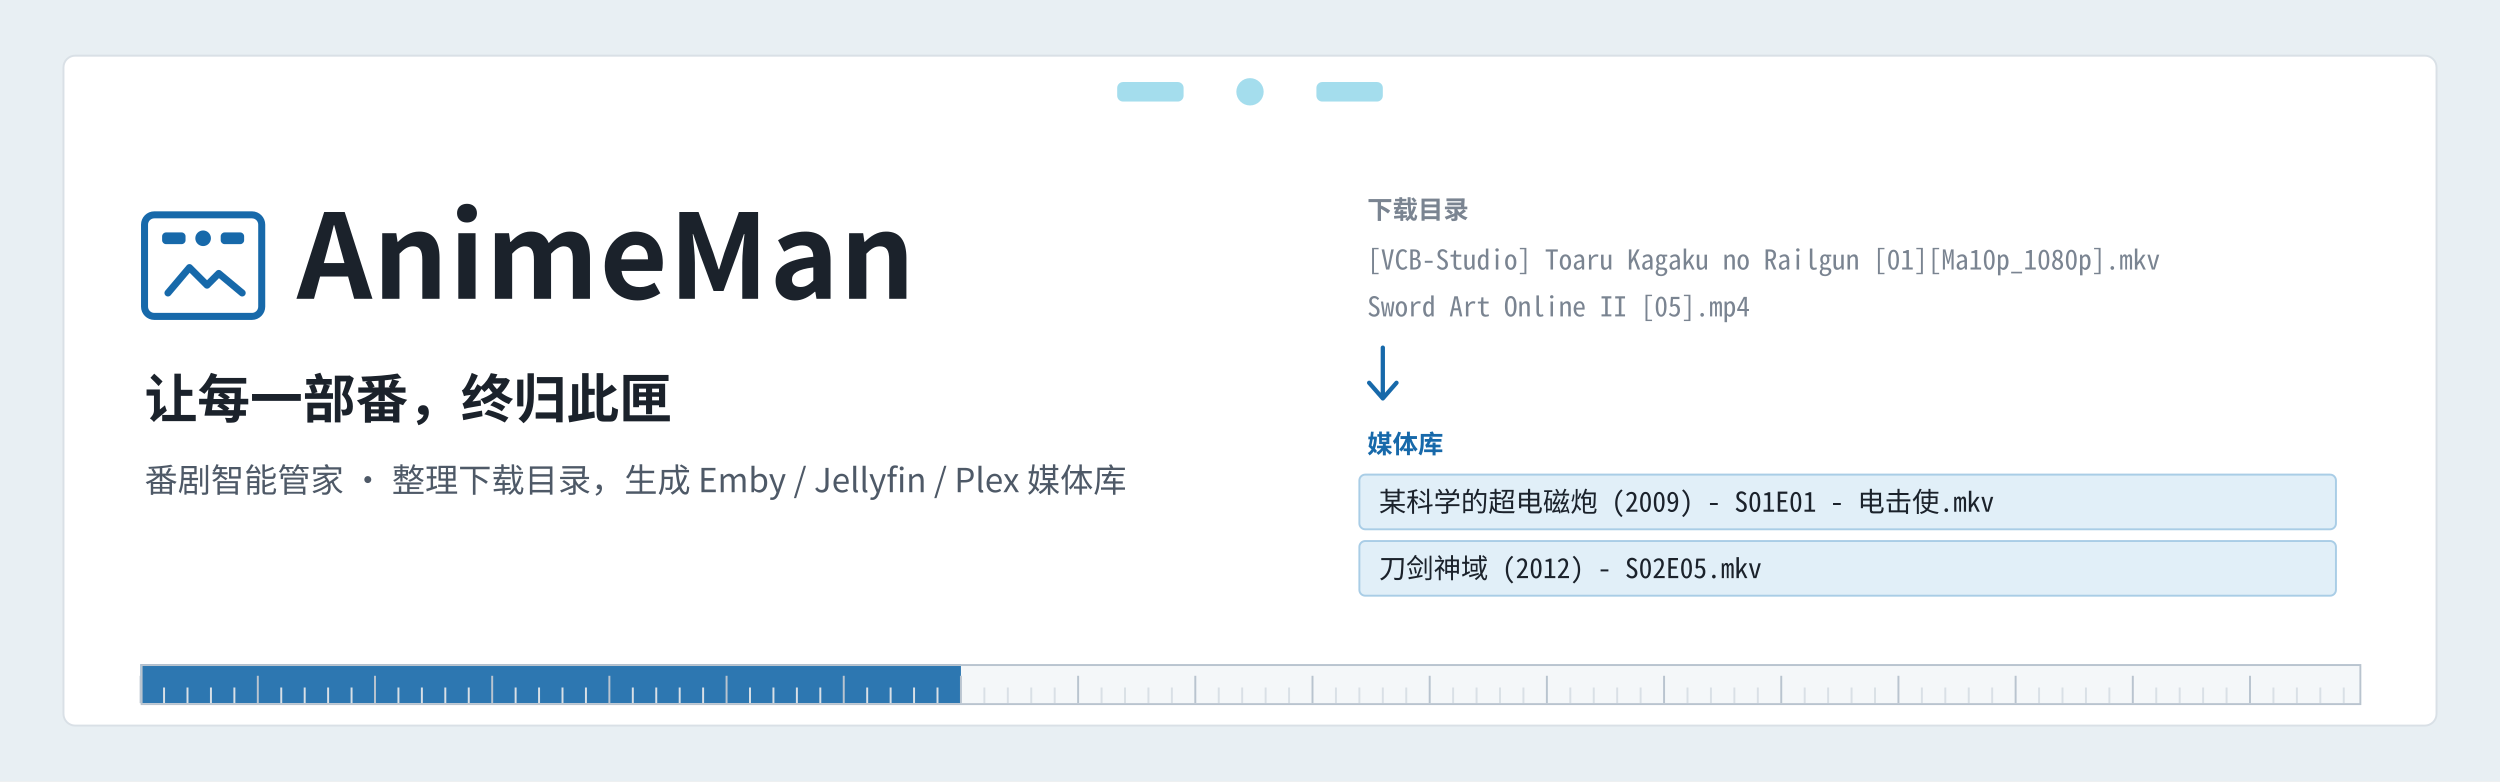
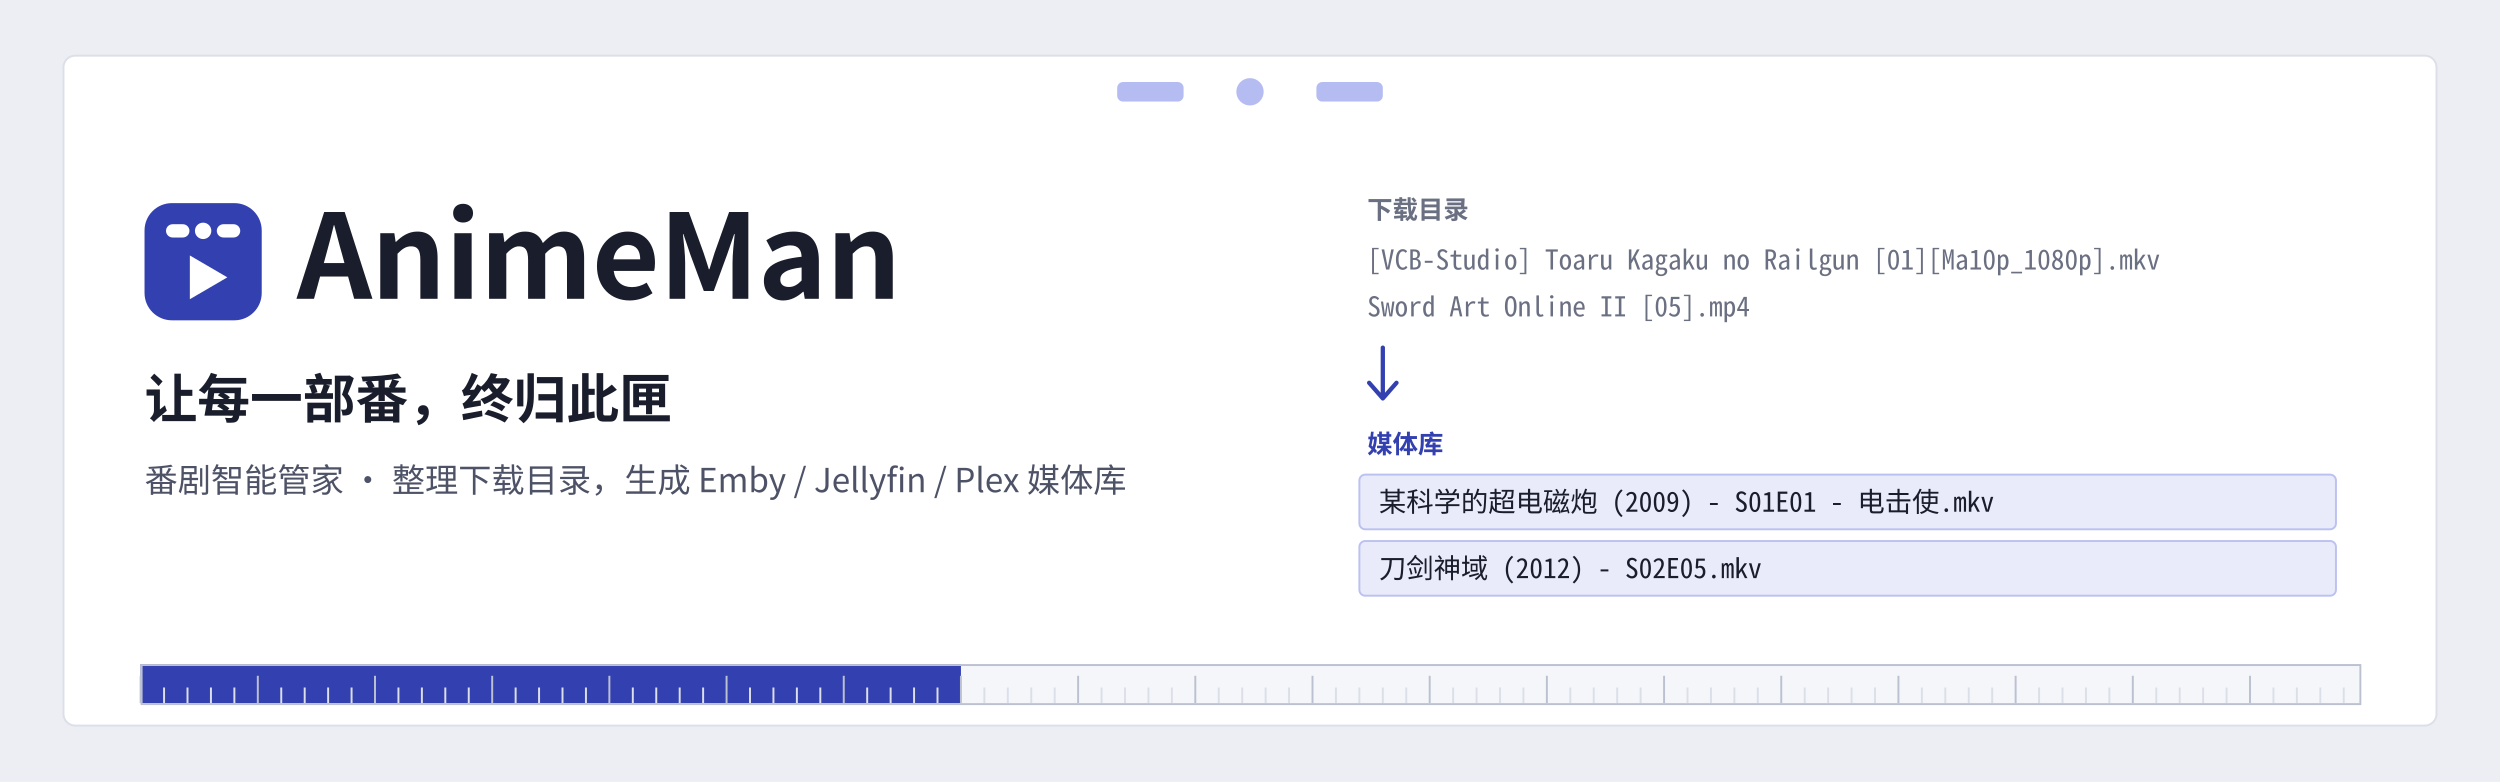
<svg xmlns="http://www.w3.org/2000/svg" viewBox="0 0 1280 400" width="1280" height="400" role="img" aria-label="AnimeMan · 番剧智能管家：让每一部番，终归此匣">
-   <rect width="1280" height="400" fill="#E8EFF3" />
-   <rect x="32.5" y="28.5" width="1215" height="343" rx="6" fill="#FFFFFF" stroke="#D9E0E6" />
-   <g fill="#A4DDED">
+   <rect width="1280" height="400" fill="#ECEEF4" />
+   <rect x="32.5" y="28.5" width="1215" height="343" rx="6" fill="#FFFFFF" stroke="#DCDFE8" />
+   <g fill="#B4BCF2">
    <rect x="572" y="42" width="34" height="10" rx="3" />
    <circle cx="640" cy="47" r="7" />
    <rect x="674" y="42" width="34" height="10" rx="3" />
  </g>
-   <g transform="translate(72 104)" fill="none" stroke="#1769AA" stroke-width="3.6" stroke-linecap="round" stroke-linejoin="round">
-     <rect x="2" y="6" width="60" height="52" rx="5" />
-     <path d="M14 46l11-13 9 9 6-6 12 10" />
-     <g fill="#1769AA" stroke="none">
-       <rect x="11" y="15" width="12" height="6" rx="2" />
-       <circle cx="32" cy="18" r="4" />
-       <rect x="41" y="15" width="12" height="6" rx="2" />
-     </g>
+   <g transform="translate(70 100) scale(2)">
+     <path fill="#3340B0" fill-rule="evenodd" d="M9 2h16a7 7 0 0 1 7 7v16a7 7 0 0 1-7 7H9a7 7 0 0 1-7-7V9a7 7 0 0 1 7-7zM9.2 7.4h2.6a1.7 1.7 0 0 1 0 3.4H9.2a1.7 1.7 0 0 1 0-3.4zM17 7a2.1 2.1 0 1 1 0 4.2A2.1 2.1 0 1 1 17 7zM22.2 7.4h2.6a1.7 1.7 0 0 1 0 3.4h-2.6a1.7 1.7 0 0 1 0-3.4zM13.6 15.4v11.2l9.6-5.6z" />
  </g>
-   <text x="152" y="153" font-family="-apple-system, BlinkMacSystemFont, 'PingFang SC', 'HarmonyOS Sans SC', 'Segoe UI', 'Microsoft YaHei UI', 'Microsoft YaHei', 'Noto Sans CJK SC', 'Source Han Sans SC', sans-serif" font-size="60" font-weight="700" letter-spacing=".5" fill="#1B222B">AnimeMan</text>
-   <text x="74" y="214" font-family="-apple-system, BlinkMacSystemFont, 'PingFang SC', 'HarmonyOS Sans SC', 'Segoe UI', 'Microsoft YaHei UI', 'Microsoft YaHei', 'Noto Sans CJK SC', 'Source Han Sans SC', sans-serif" font-size="27" font-weight="600" fill="#1B222B">让每一部番，终归此匣</text>
-   <text x="74" y="252" font-family="-apple-system, BlinkMacSystemFont, 'PingFang SC', 'HarmonyOS Sans SC', 'Segoe UI', 'Microsoft YaHei UI', 'Microsoft YaHei', 'Noto Sans CJK SC', 'Source Han Sans SC', sans-serif" font-size="17" fill="#4E5967">番剧智能管家 · 整理下载目录，生成 Emby / Jellyfin / Plex 媒体库</text>
+   <text x="152" y="153" font-family="-apple-system, BlinkMacSystemFont, 'PingFang SC', 'HarmonyOS Sans SC', 'Segoe UI', 'Microsoft YaHei UI', 'Microsoft YaHei', 'Noto Sans CJK SC', 'Source Han Sans SC', sans-serif" font-size="60" font-weight="750" letter-spacing="-.5" fill="#1A1D2B">AnimeMan</text>
+   <text x="74" y="214" font-family="-apple-system, BlinkMacSystemFont, 'PingFang SC', 'HarmonyOS Sans SC', 'Segoe UI', 'Microsoft YaHei UI', 'Microsoft YaHei', 'Noto Sans CJK SC', 'Source Han Sans SC', sans-serif" font-size="27" font-weight="600" fill="#1A1D2B">让每一部番，终归此匣</text>
+   <text x="74" y="252" font-family="-apple-system, BlinkMacSystemFont, 'PingFang SC', 'HarmonyOS Sans SC', 'Segoe UI', 'Microsoft YaHei UI', 'Microsoft YaHei', 'Noto Sans CJK SC', 'Source Han Sans SC', sans-serif" font-size="17" fill="#4D5266">番剧智能管家 · 整理下载目录，生成 Emby / Jellyfin / Plex 媒体库</text>
  <g font-family="ui-monospace, 'SF Mono', 'Cascadia Mono', Menlo, Consolas, 'Noto Sans Mono CJK SC', monospace" font-size="14">
-     <text x="700" y="112" font-family="-apple-system, BlinkMacSystemFont, 'PingFang SC', 'HarmonyOS Sans SC', 'Segoe UI', 'Microsoft YaHei UI', 'Microsoft YaHei', 'Noto Sans CJK SC', 'Source Han Sans SC', sans-serif" font-size="13" font-weight="600" fill="#7A8491">下载目录</text>
-     <text x="700" y="138" fill="#7A8491">[VCB-Studio] Toaru Kagaku no Railgun [01][Ma10p_1080p].mkv</text>
-     <text x="700" y="162" fill="#7A8491">Sword Art Online II [05].mp4</text>
-     <path d="M708 178v26m-7-8l7 8 7-8" fill="none" stroke="#1769AA" stroke-width="2.2" stroke-linecap="round" stroke-linejoin="round" />
-     <text x="700" y="232" font-family="-apple-system, BlinkMacSystemFont, 'PingFang SC', 'HarmonyOS Sans SC', 'Segoe UI', 'Microsoft YaHei UI', 'Microsoft YaHei', 'Noto Sans CJK SC', 'Source Han Sans SC', sans-serif" font-size="13" font-weight="600" fill="#1769AA">媒体库</text>
-     <rect x="696" y="243" width="500" height="28" rx="3" fill="#E1EFF8" stroke="#A9CDE6" />
-     <text x="706" y="262" fill="#1B222B">某科学的超电磁炮 (2009) - S01E01 - 电击使.mkv</text>
-     <rect x="696" y="277" width="500" height="28" rx="3" fill="#E1EFF8" stroke="#A9CDE6" />
-     <text x="706" y="296" fill="#1B222B">刀剑神域 (2012) - S02E05.mkv</text>
+     <text x="700" y="112" font-family="-apple-system, BlinkMacSystemFont, 'PingFang SC', 'HarmonyOS Sans SC', 'Segoe UI', 'Microsoft YaHei UI', 'Microsoft YaHei', 'Noto Sans CJK SC', 'Source Han Sans SC', sans-serif" font-size="13" font-weight="600" fill="#6A6F82">下载目录</text>
+     <text x="700" y="138" fill="#6A6F82">[VCB-Studio] Toaru Kagaku no Railgun [01][Ma10p_1080p].mkv</text>
+     <text x="700" y="162" fill="#6A6F82">Sword Art Online II [05].mp4</text>
+     <path d="M708 178v26m-7-8l7 8 7-8" fill="none" stroke="#3340B0" stroke-width="2.2" stroke-linecap="round" stroke-linejoin="round" />
+     <text x="700" y="232" font-family="-apple-system, BlinkMacSystemFont, 'PingFang SC', 'HarmonyOS Sans SC', 'Segoe UI', 'Microsoft YaHei UI', 'Microsoft YaHei', 'Noto Sans CJK SC', 'Source Han Sans SC', sans-serif" font-size="13" font-weight="600" fill="#3340B0">媒体库</text>
+     <rect x="696" y="243" width="500" height="28" rx="3" fill="#E9EBFA" stroke="#BBC1F0" />
+     <text x="706" y="262" fill="#1A1D2B">某科学的超电磁炮 (2009) - S01E01 - 电击使.mkv</text>
+     <rect x="696" y="277" width="500" height="28" rx="3" fill="#E9EBFA" stroke="#BBC1F0" />
+     <text x="706" y="296" fill="#1A1D2B">刀剑神域 (2012) - S02E05.mkv</text>
  </g>
-   <rect x="72" y="340" width="1136" height="20" fill="#F4F7F9" />
-   <rect x="72" y="340" width="420" height="20" fill="#1769AA" opacity=".9" />
-   <line x1="72" y1="346" x2="72" y2="360" stroke="#B9C4CF" stroke-width="1" />
-   <line x1="84" y1="352" x2="84" y2="360" stroke="#D9E0E6" stroke-width="1" />
-   <line x1="96" y1="352" x2="96" y2="360" stroke="#D9E0E6" stroke-width="1" />
-   <line x1="108" y1="352" x2="108" y2="360" stroke="#D9E0E6" stroke-width="1" />
-   <line x1="120" y1="352" x2="120" y2="360" stroke="#D9E0E6" stroke-width="1" />
-   <line x1="132" y1="346" x2="132" y2="360" stroke="#B9C4CF" stroke-width="1" />
-   <line x1="144" y1="352" x2="144" y2="360" stroke="#D9E0E6" stroke-width="1" />
-   <line x1="156" y1="352" x2="156" y2="360" stroke="#D9E0E6" stroke-width="1" />
-   <line x1="168" y1="352" x2="168" y2="360" stroke="#D9E0E6" stroke-width="1" />
-   <line x1="180" y1="352" x2="180" y2="360" stroke="#D9E0E6" stroke-width="1" />
-   <line x1="192" y1="346" x2="192" y2="360" stroke="#B9C4CF" stroke-width="1" />
-   <line x1="204" y1="352" x2="204" y2="360" stroke="#D9E0E6" stroke-width="1" />
-   <line x1="216" y1="352" x2="216" y2="360" stroke="#D9E0E6" stroke-width="1" />
-   <line x1="228" y1="352" x2="228" y2="360" stroke="#D9E0E6" stroke-width="1" />
-   <line x1="240" y1="352" x2="240" y2="360" stroke="#D9E0E6" stroke-width="1" />
-   <line x1="252" y1="346" x2="252" y2="360" stroke="#B9C4CF" stroke-width="1" />
-   <line x1="264" y1="352" x2="264" y2="360" stroke="#D9E0E6" stroke-width="1" />
-   <line x1="276" y1="352" x2="276" y2="360" stroke="#D9E0E6" stroke-width="1" />
-   <line x1="288" y1="352" x2="288" y2="360" stroke="#D9E0E6" stroke-width="1" />
-   <line x1="300" y1="352" x2="300" y2="360" stroke="#D9E0E6" stroke-width="1" />
-   <line x1="312" y1="346" x2="312" y2="360" stroke="#B9C4CF" stroke-width="1" />
-   <line x1="324" y1="352" x2="324" y2="360" stroke="#D9E0E6" stroke-width="1" />
-   <line x1="336" y1="352" x2="336" y2="360" stroke="#D9E0E6" stroke-width="1" />
-   <line x1="348" y1="352" x2="348" y2="360" stroke="#D9E0E6" stroke-width="1" />
-   <line x1="360" y1="352" x2="360" y2="360" stroke="#D9E0E6" stroke-width="1" />
-   <line x1="372" y1="346" x2="372" y2="360" stroke="#B9C4CF" stroke-width="1" />
-   <line x1="384" y1="352" x2="384" y2="360" stroke="#D9E0E6" stroke-width="1" />
-   <line x1="396" y1="352" x2="396" y2="360" stroke="#D9E0E6" stroke-width="1" />
-   <line x1="408" y1="352" x2="408" y2="360" stroke="#D9E0E6" stroke-width="1" />
-   <line x1="420" y1="352" x2="420" y2="360" stroke="#D9E0E6" stroke-width="1" />
-   <line x1="432" y1="346" x2="432" y2="360" stroke="#B9C4CF" stroke-width="1" />
-   <line x1="444" y1="352" x2="444" y2="360" stroke="#D9E0E6" stroke-width="1" />
-   <line x1="456" y1="352" x2="456" y2="360" stroke="#D9E0E6" stroke-width="1" />
-   <line x1="468" y1="352" x2="468" y2="360" stroke="#D9E0E6" stroke-width="1" />
-   <line x1="480" y1="352" x2="480" y2="360" stroke="#D9E0E6" stroke-width="1" />
-   <line x1="492" y1="346" x2="492" y2="360" stroke="#B9C4CF" stroke-width="1" />
-   <line x1="504" y1="352" x2="504" y2="360" stroke="#D9E0E6" stroke-width="1" />
-   <line x1="516" y1="352" x2="516" y2="360" stroke="#D9E0E6" stroke-width="1" />
-   <line x1="528" y1="352" x2="528" y2="360" stroke="#D9E0E6" stroke-width="1" />
-   <line x1="540" y1="352" x2="540" y2="360" stroke="#D9E0E6" stroke-width="1" />
-   <line x1="552" y1="346" x2="552" y2="360" stroke="#B9C4CF" stroke-width="1" />
-   <line x1="564" y1="352" x2="564" y2="360" stroke="#D9E0E6" stroke-width="1" />
-   <line x1="576" y1="352" x2="576" y2="360" stroke="#D9E0E6" stroke-width="1" />
-   <line x1="588" y1="352" x2="588" y2="360" stroke="#D9E0E6" stroke-width="1" />
-   <line x1="600" y1="352" x2="600" y2="360" stroke="#D9E0E6" stroke-width="1" />
-   <line x1="612" y1="346" x2="612" y2="360" stroke="#B9C4CF" stroke-width="1" />
-   <line x1="624" y1="352" x2="624" y2="360" stroke="#D9E0E6" stroke-width="1" />
-   <line x1="636" y1="352" x2="636" y2="360" stroke="#D9E0E6" stroke-width="1" />
-   <line x1="648" y1="352" x2="648" y2="360" stroke="#D9E0E6" stroke-width="1" />
-   <line x1="660" y1="352" x2="660" y2="360" stroke="#D9E0E6" stroke-width="1" />
-   <line x1="672" y1="346" x2="672" y2="360" stroke="#B9C4CF" stroke-width="1" />
-   <line x1="684" y1="352" x2="684" y2="360" stroke="#D9E0E6" stroke-width="1" />
-   <line x1="696" y1="352" x2="696" y2="360" stroke="#D9E0E6" stroke-width="1" />
-   <line x1="708" y1="352" x2="708" y2="360" stroke="#D9E0E6" stroke-width="1" />
-   <line x1="720" y1="352" x2="720" y2="360" stroke="#D9E0E6" stroke-width="1" />
-   <line x1="732" y1="346" x2="732" y2="360" stroke="#B9C4CF" stroke-width="1" />
-   <line x1="744" y1="352" x2="744" y2="360" stroke="#D9E0E6" stroke-width="1" />
-   <line x1="756" y1="352" x2="756" y2="360" stroke="#D9E0E6" stroke-width="1" />
-   <line x1="768" y1="352" x2="768" y2="360" stroke="#D9E0E6" stroke-width="1" />
-   <line x1="780" y1="352" x2="780" y2="360" stroke="#D9E0E6" stroke-width="1" />
-   <line x1="792" y1="346" x2="792" y2="360" stroke="#B9C4CF" stroke-width="1" />
-   <line x1="804" y1="352" x2="804" y2="360" stroke="#D9E0E6" stroke-width="1" />
-   <line x1="816" y1="352" x2="816" y2="360" stroke="#D9E0E6" stroke-width="1" />
-   <line x1="828" y1="352" x2="828" y2="360" stroke="#D9E0E6" stroke-width="1" />
-   <line x1="840" y1="352" x2="840" y2="360" stroke="#D9E0E6" stroke-width="1" />
-   <line x1="852" y1="346" x2="852" y2="360" stroke="#B9C4CF" stroke-width="1" />
-   <line x1="864" y1="352" x2="864" y2="360" stroke="#D9E0E6" stroke-width="1" />
-   <line x1="876" y1="352" x2="876" y2="360" stroke="#D9E0E6" stroke-width="1" />
-   <line x1="888" y1="352" x2="888" y2="360" stroke="#D9E0E6" stroke-width="1" />
-   <line x1="900" y1="352" x2="900" y2="360" stroke="#D9E0E6" stroke-width="1" />
-   <line x1="912" y1="346" x2="912" y2="360" stroke="#B9C4CF" stroke-width="1" />
-   <line x1="924" y1="352" x2="924" y2="360" stroke="#D9E0E6" stroke-width="1" />
-   <line x1="936" y1="352" x2="936" y2="360" stroke="#D9E0E6" stroke-width="1" />
-   <line x1="948" y1="352" x2="948" y2="360" stroke="#D9E0E6" stroke-width="1" />
-   <line x1="960" y1="352" x2="960" y2="360" stroke="#D9E0E6" stroke-width="1" />
-   <line x1="972" y1="346" x2="972" y2="360" stroke="#B9C4CF" stroke-width="1" />
-   <line x1="984" y1="352" x2="984" y2="360" stroke="#D9E0E6" stroke-width="1" />
-   <line x1="996" y1="352" x2="996" y2="360" stroke="#D9E0E6" stroke-width="1" />
-   <line x1="1008" y1="352" x2="1008" y2="360" stroke="#D9E0E6" stroke-width="1" />
-   <line x1="1020" y1="352" x2="1020" y2="360" stroke="#D9E0E6" stroke-width="1" />
-   <line x1="1032" y1="346" x2="1032" y2="360" stroke="#B9C4CF" stroke-width="1" />
-   <line x1="1044" y1="352" x2="1044" y2="360" stroke="#D9E0E6" stroke-width="1" />
-   <line x1="1056" y1="352" x2="1056" y2="360" stroke="#D9E0E6" stroke-width="1" />
-   <line x1="1068" y1="352" x2="1068" y2="360" stroke="#D9E0E6" stroke-width="1" />
-   <line x1="1080" y1="352" x2="1080" y2="360" stroke="#D9E0E6" stroke-width="1" />
-   <line x1="1092" y1="346" x2="1092" y2="360" stroke="#B9C4CF" stroke-width="1" />
-   <line x1="1104" y1="352" x2="1104" y2="360" stroke="#D9E0E6" stroke-width="1" />
-   <line x1="1116" y1="352" x2="1116" y2="360" stroke="#D9E0E6" stroke-width="1" />
-   <line x1="1128" y1="352" x2="1128" y2="360" stroke="#D9E0E6" stroke-width="1" />
-   <line x1="1140" y1="352" x2="1140" y2="360" stroke="#D9E0E6" stroke-width="1" />
-   <line x1="1152" y1="346" x2="1152" y2="360" stroke="#B9C4CF" stroke-width="1" />
-   <line x1="1164" y1="352" x2="1164" y2="360" stroke="#D9E0E6" stroke-width="1" />
-   <line x1="1176" y1="352" x2="1176" y2="360" stroke="#D9E0E6" stroke-width="1" />
-   <line x1="1188" y1="352" x2="1188" y2="360" stroke="#D9E0E6" stroke-width="1" />
-   <line x1="1200" y1="352" x2="1200" y2="360" stroke="#D9E0E6" stroke-width="1" />
-   <rect x="72.5" y="340.5" width="1136" height="20" fill="none" stroke="#B9C4CF" />
+   <rect x="72" y="340" width="1136" height="20" fill="#F5F6FA" />
+   <rect x="72" y="340" width="420" height="20" fill="#3340B0" />
+   <line x1="72" y1="346" x2="72" y2="360" stroke="#BCC1D1" stroke-width="1" />
+   <line x1="84" y1="352" x2="84" y2="360" stroke="#DCDFE8" stroke-width="1" />
+   <line x1="96" y1="352" x2="96" y2="360" stroke="#DCDFE8" stroke-width="1" />
+   <line x1="108" y1="352" x2="108" y2="360" stroke="#DCDFE8" stroke-width="1" />
+   <line x1="120" y1="352" x2="120" y2="360" stroke="#DCDFE8" stroke-width="1" />
+   <line x1="132" y1="346" x2="132" y2="360" stroke="#BCC1D1" stroke-width="1" />
+   <line x1="144" y1="352" x2="144" y2="360" stroke="#DCDFE8" stroke-width="1" />
+   <line x1="156" y1="352" x2="156" y2="360" stroke="#DCDFE8" stroke-width="1" />
+   <line x1="168" y1="352" x2="168" y2="360" stroke="#DCDFE8" stroke-width="1" />
+   <line x1="180" y1="352" x2="180" y2="360" stroke="#DCDFE8" stroke-width="1" />
+   <line x1="192" y1="346" x2="192" y2="360" stroke="#BCC1D1" stroke-width="1" />
+   <line x1="204" y1="352" x2="204" y2="360" stroke="#DCDFE8" stroke-width="1" />
+   <line x1="216" y1="352" x2="216" y2="360" stroke="#DCDFE8" stroke-width="1" />
+   <line x1="228" y1="352" x2="228" y2="360" stroke="#DCDFE8" stroke-width="1" />
+   <line x1="240" y1="352" x2="240" y2="360" stroke="#DCDFE8" stroke-width="1" />
+   <line x1="252" y1="346" x2="252" y2="360" stroke="#BCC1D1" stroke-width="1" />
+   <line x1="264" y1="352" x2="264" y2="360" stroke="#DCDFE8" stroke-width="1" />
+   <line x1="276" y1="352" x2="276" y2="360" stroke="#DCDFE8" stroke-width="1" />
+   <line x1="288" y1="352" x2="288" y2="360" stroke="#DCDFE8" stroke-width="1" />
+   <line x1="300" y1="352" x2="300" y2="360" stroke="#DCDFE8" stroke-width="1" />
+   <line x1="312" y1="346" x2="312" y2="360" stroke="#BCC1D1" stroke-width="1" />
+   <line x1="324" y1="352" x2="324" y2="360" stroke="#DCDFE8" stroke-width="1" />
+   <line x1="336" y1="352" x2="336" y2="360" stroke="#DCDFE8" stroke-width="1" />
+   <line x1="348" y1="352" x2="348" y2="360" stroke="#DCDFE8" stroke-width="1" />
+   <line x1="360" y1="352" x2="360" y2="360" stroke="#DCDFE8" stroke-width="1" />
+   <line x1="372" y1="346" x2="372" y2="360" stroke="#BCC1D1" stroke-width="1" />
+   <line x1="384" y1="352" x2="384" y2="360" stroke="#DCDFE8" stroke-width="1" />
+   <line x1="396" y1="352" x2="396" y2="360" stroke="#DCDFE8" stroke-width="1" />
+   <line x1="408" y1="352" x2="408" y2="360" stroke="#DCDFE8" stroke-width="1" />
+   <line x1="420" y1="352" x2="420" y2="360" stroke="#DCDFE8" stroke-width="1" />
+   <line x1="432" y1="346" x2="432" y2="360" stroke="#BCC1D1" stroke-width="1" />
+   <line x1="444" y1="352" x2="444" y2="360" stroke="#DCDFE8" stroke-width="1" />
+   <line x1="456" y1="352" x2="456" y2="360" stroke="#DCDFE8" stroke-width="1" />
+   <line x1="468" y1="352" x2="468" y2="360" stroke="#DCDFE8" stroke-width="1" />
+   <line x1="480" y1="352" x2="480" y2="360" stroke="#DCDFE8" stroke-width="1" />
+   <line x1="492" y1="346" x2="492" y2="360" stroke="#BCC1D1" stroke-width="1" />
+   <line x1="504" y1="352" x2="504" y2="360" stroke="#DCDFE8" stroke-width="1" />
+   <line x1="516" y1="352" x2="516" y2="360" stroke="#DCDFE8" stroke-width="1" />
+   <line x1="528" y1="352" x2="528" y2="360" stroke="#DCDFE8" stroke-width="1" />
+   <line x1="540" y1="352" x2="540" y2="360" stroke="#DCDFE8" stroke-width="1" />
+   <line x1="552" y1="346" x2="552" y2="360" stroke="#BCC1D1" stroke-width="1" />
+   <line x1="564" y1="352" x2="564" y2="360" stroke="#DCDFE8" stroke-width="1" />
+   <line x1="576" y1="352" x2="576" y2="360" stroke="#DCDFE8" stroke-width="1" />
+   <line x1="588" y1="352" x2="588" y2="360" stroke="#DCDFE8" stroke-width="1" />
+   <line x1="600" y1="352" x2="600" y2="360" stroke="#DCDFE8" stroke-width="1" />
+   <line x1="612" y1="346" x2="612" y2="360" stroke="#BCC1D1" stroke-width="1" />
+   <line x1="624" y1="352" x2="624" y2="360" stroke="#DCDFE8" stroke-width="1" />
+   <line x1="636" y1="352" x2="636" y2="360" stroke="#DCDFE8" stroke-width="1" />
+   <line x1="648" y1="352" x2="648" y2="360" stroke="#DCDFE8" stroke-width="1" />
+   <line x1="660" y1="352" x2="660" y2="360" stroke="#DCDFE8" stroke-width="1" />
+   <line x1="672" y1="346" x2="672" y2="360" stroke="#BCC1D1" stroke-width="1" />
+   <line x1="684" y1="352" x2="684" y2="360" stroke="#DCDFE8" stroke-width="1" />
+   <line x1="696" y1="352" x2="696" y2="360" stroke="#DCDFE8" stroke-width="1" />
+   <line x1="708" y1="352" x2="708" y2="360" stroke="#DCDFE8" stroke-width="1" />
+   <line x1="720" y1="352" x2="720" y2="360" stroke="#DCDFE8" stroke-width="1" />
+   <line x1="732" y1="346" x2="732" y2="360" stroke="#BCC1D1" stroke-width="1" />
+   <line x1="744" y1="352" x2="744" y2="360" stroke="#DCDFE8" stroke-width="1" />
+   <line x1="756" y1="352" x2="756" y2="360" stroke="#DCDFE8" stroke-width="1" />
+   <line x1="768" y1="352" x2="768" y2="360" stroke="#DCDFE8" stroke-width="1" />
+   <line x1="780" y1="352" x2="780" y2="360" stroke="#DCDFE8" stroke-width="1" />
+   <line x1="792" y1="346" x2="792" y2="360" stroke="#BCC1D1" stroke-width="1" />
+   <line x1="804" y1="352" x2="804" y2="360" stroke="#DCDFE8" stroke-width="1" />
+   <line x1="816" y1="352" x2="816" y2="360" stroke="#DCDFE8" stroke-width="1" />
+   <line x1="828" y1="352" x2="828" y2="360" stroke="#DCDFE8" stroke-width="1" />
+   <line x1="840" y1="352" x2="840" y2="360" stroke="#DCDFE8" stroke-width="1" />
+   <line x1="852" y1="346" x2="852" y2="360" stroke="#BCC1D1" stroke-width="1" />
+   <line x1="864" y1="352" x2="864" y2="360" stroke="#DCDFE8" stroke-width="1" />
+   <line x1="876" y1="352" x2="876" y2="360" stroke="#DCDFE8" stroke-width="1" />
+   <line x1="888" y1="352" x2="888" y2="360" stroke="#DCDFE8" stroke-width="1" />
+   <line x1="900" y1="352" x2="900" y2="360" stroke="#DCDFE8" stroke-width="1" />
+   <line x1="912" y1="346" x2="912" y2="360" stroke="#BCC1D1" stroke-width="1" />
+   <line x1="924" y1="352" x2="924" y2="360" stroke="#DCDFE8" stroke-width="1" />
+   <line x1="936" y1="352" x2="936" y2="360" stroke="#DCDFE8" stroke-width="1" />
+   <line x1="948" y1="352" x2="948" y2="360" stroke="#DCDFE8" stroke-width="1" />
+   <line x1="960" y1="352" x2="960" y2="360" stroke="#DCDFE8" stroke-width="1" />
+   <line x1="972" y1="346" x2="972" y2="360" stroke="#BCC1D1" stroke-width="1" />
+   <line x1="984" y1="352" x2="984" y2="360" stroke="#DCDFE8" stroke-width="1" />
+   <line x1="996" y1="352" x2="996" y2="360" stroke="#DCDFE8" stroke-width="1" />
+   <line x1="1008" y1="352" x2="1008" y2="360" stroke="#DCDFE8" stroke-width="1" />
+   <line x1="1020" y1="352" x2="1020" y2="360" stroke="#DCDFE8" stroke-width="1" />
+   <line x1="1032" y1="346" x2="1032" y2="360" stroke="#BCC1D1" stroke-width="1" />
+   <line x1="1044" y1="352" x2="1044" y2="360" stroke="#DCDFE8" stroke-width="1" />
+   <line x1="1056" y1="352" x2="1056" y2="360" stroke="#DCDFE8" stroke-width="1" />
+   <line x1="1068" y1="352" x2="1068" y2="360" stroke="#DCDFE8" stroke-width="1" />
+   <line x1="1080" y1="352" x2="1080" y2="360" stroke="#DCDFE8" stroke-width="1" />
+   <line x1="1092" y1="346" x2="1092" y2="360" stroke="#BCC1D1" stroke-width="1" />
+   <line x1="1104" y1="352" x2="1104" y2="360" stroke="#DCDFE8" stroke-width="1" />
+   <line x1="1116" y1="352" x2="1116" y2="360" stroke="#DCDFE8" stroke-width="1" />
+   <line x1="1128" y1="352" x2="1128" y2="360" stroke="#DCDFE8" stroke-width="1" />
+   <line x1="1140" y1="352" x2="1140" y2="360" stroke="#DCDFE8" stroke-width="1" />
+   <line x1="1152" y1="346" x2="1152" y2="360" stroke="#BCC1D1" stroke-width="1" />
+   <line x1="1164" y1="352" x2="1164" y2="360" stroke="#DCDFE8" stroke-width="1" />
+   <line x1="1176" y1="352" x2="1176" y2="360" stroke="#DCDFE8" stroke-width="1" />
+   <line x1="1188" y1="352" x2="1188" y2="360" stroke="#DCDFE8" stroke-width="1" />
+   <line x1="1200" y1="352" x2="1200" y2="360" stroke="#DCDFE8" stroke-width="1" />
+   <rect x="72.5" y="340.5" width="1136" height="20" fill="none" stroke="#BCC1D1" />
</svg>
